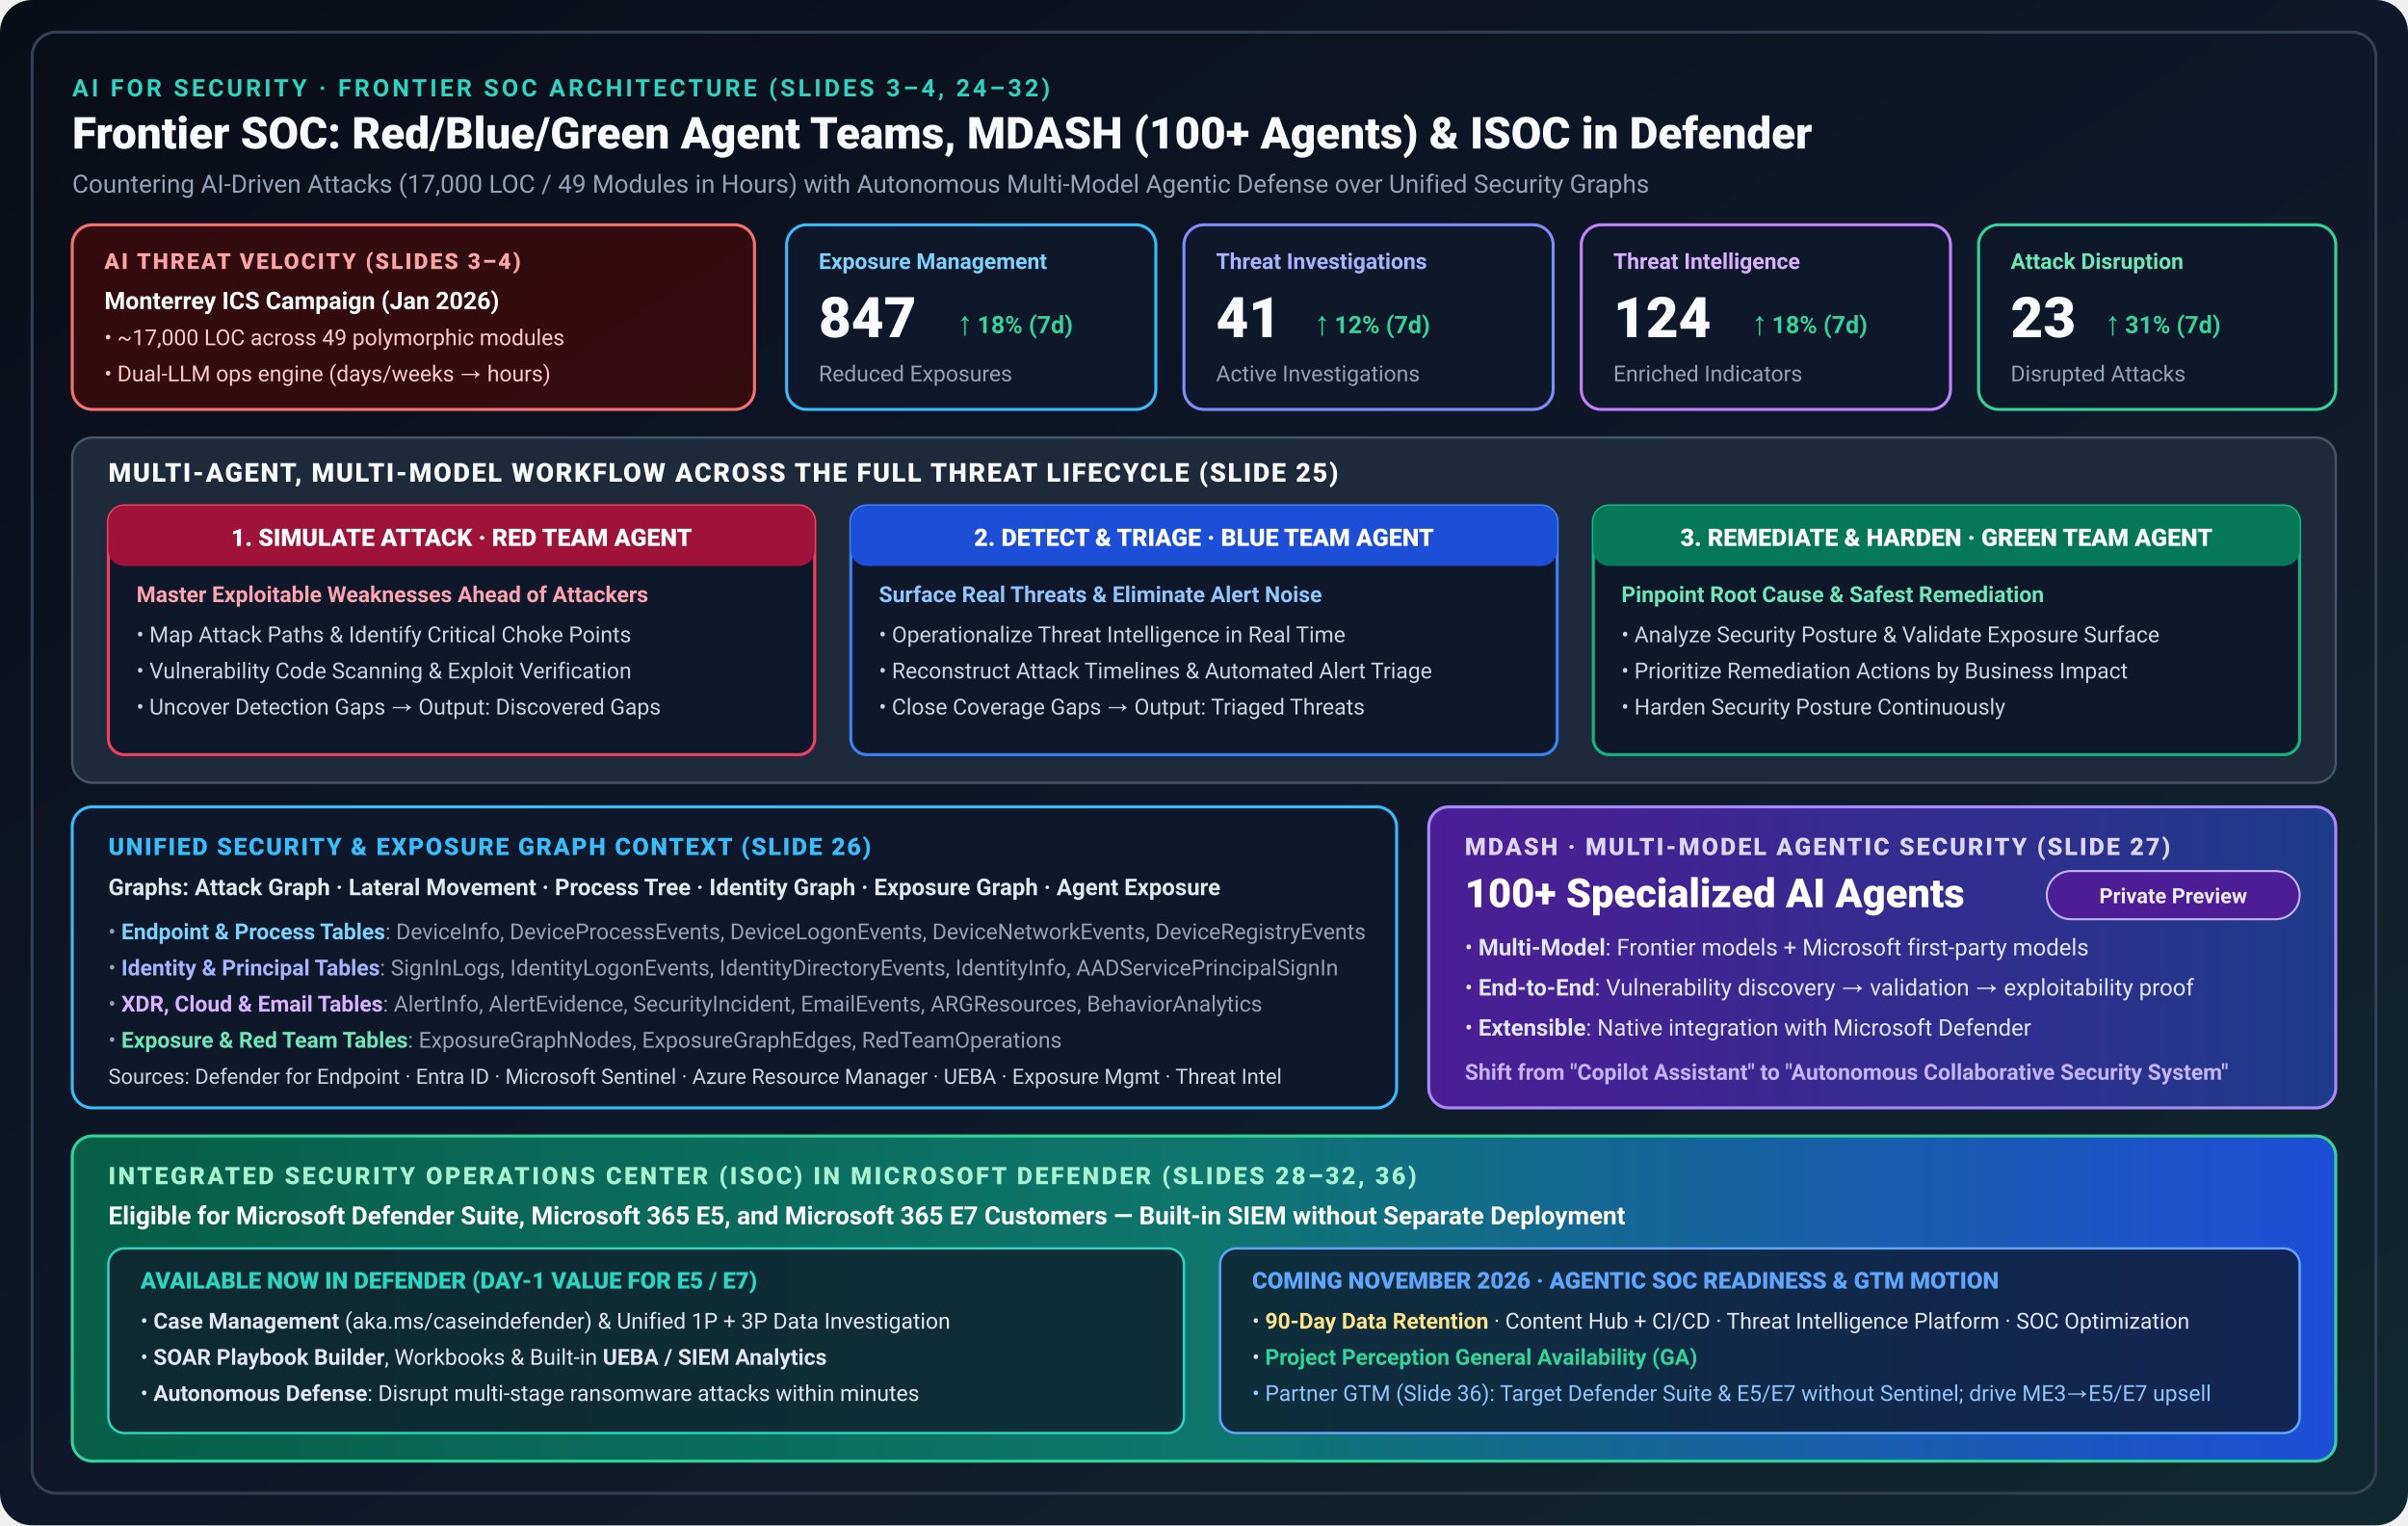
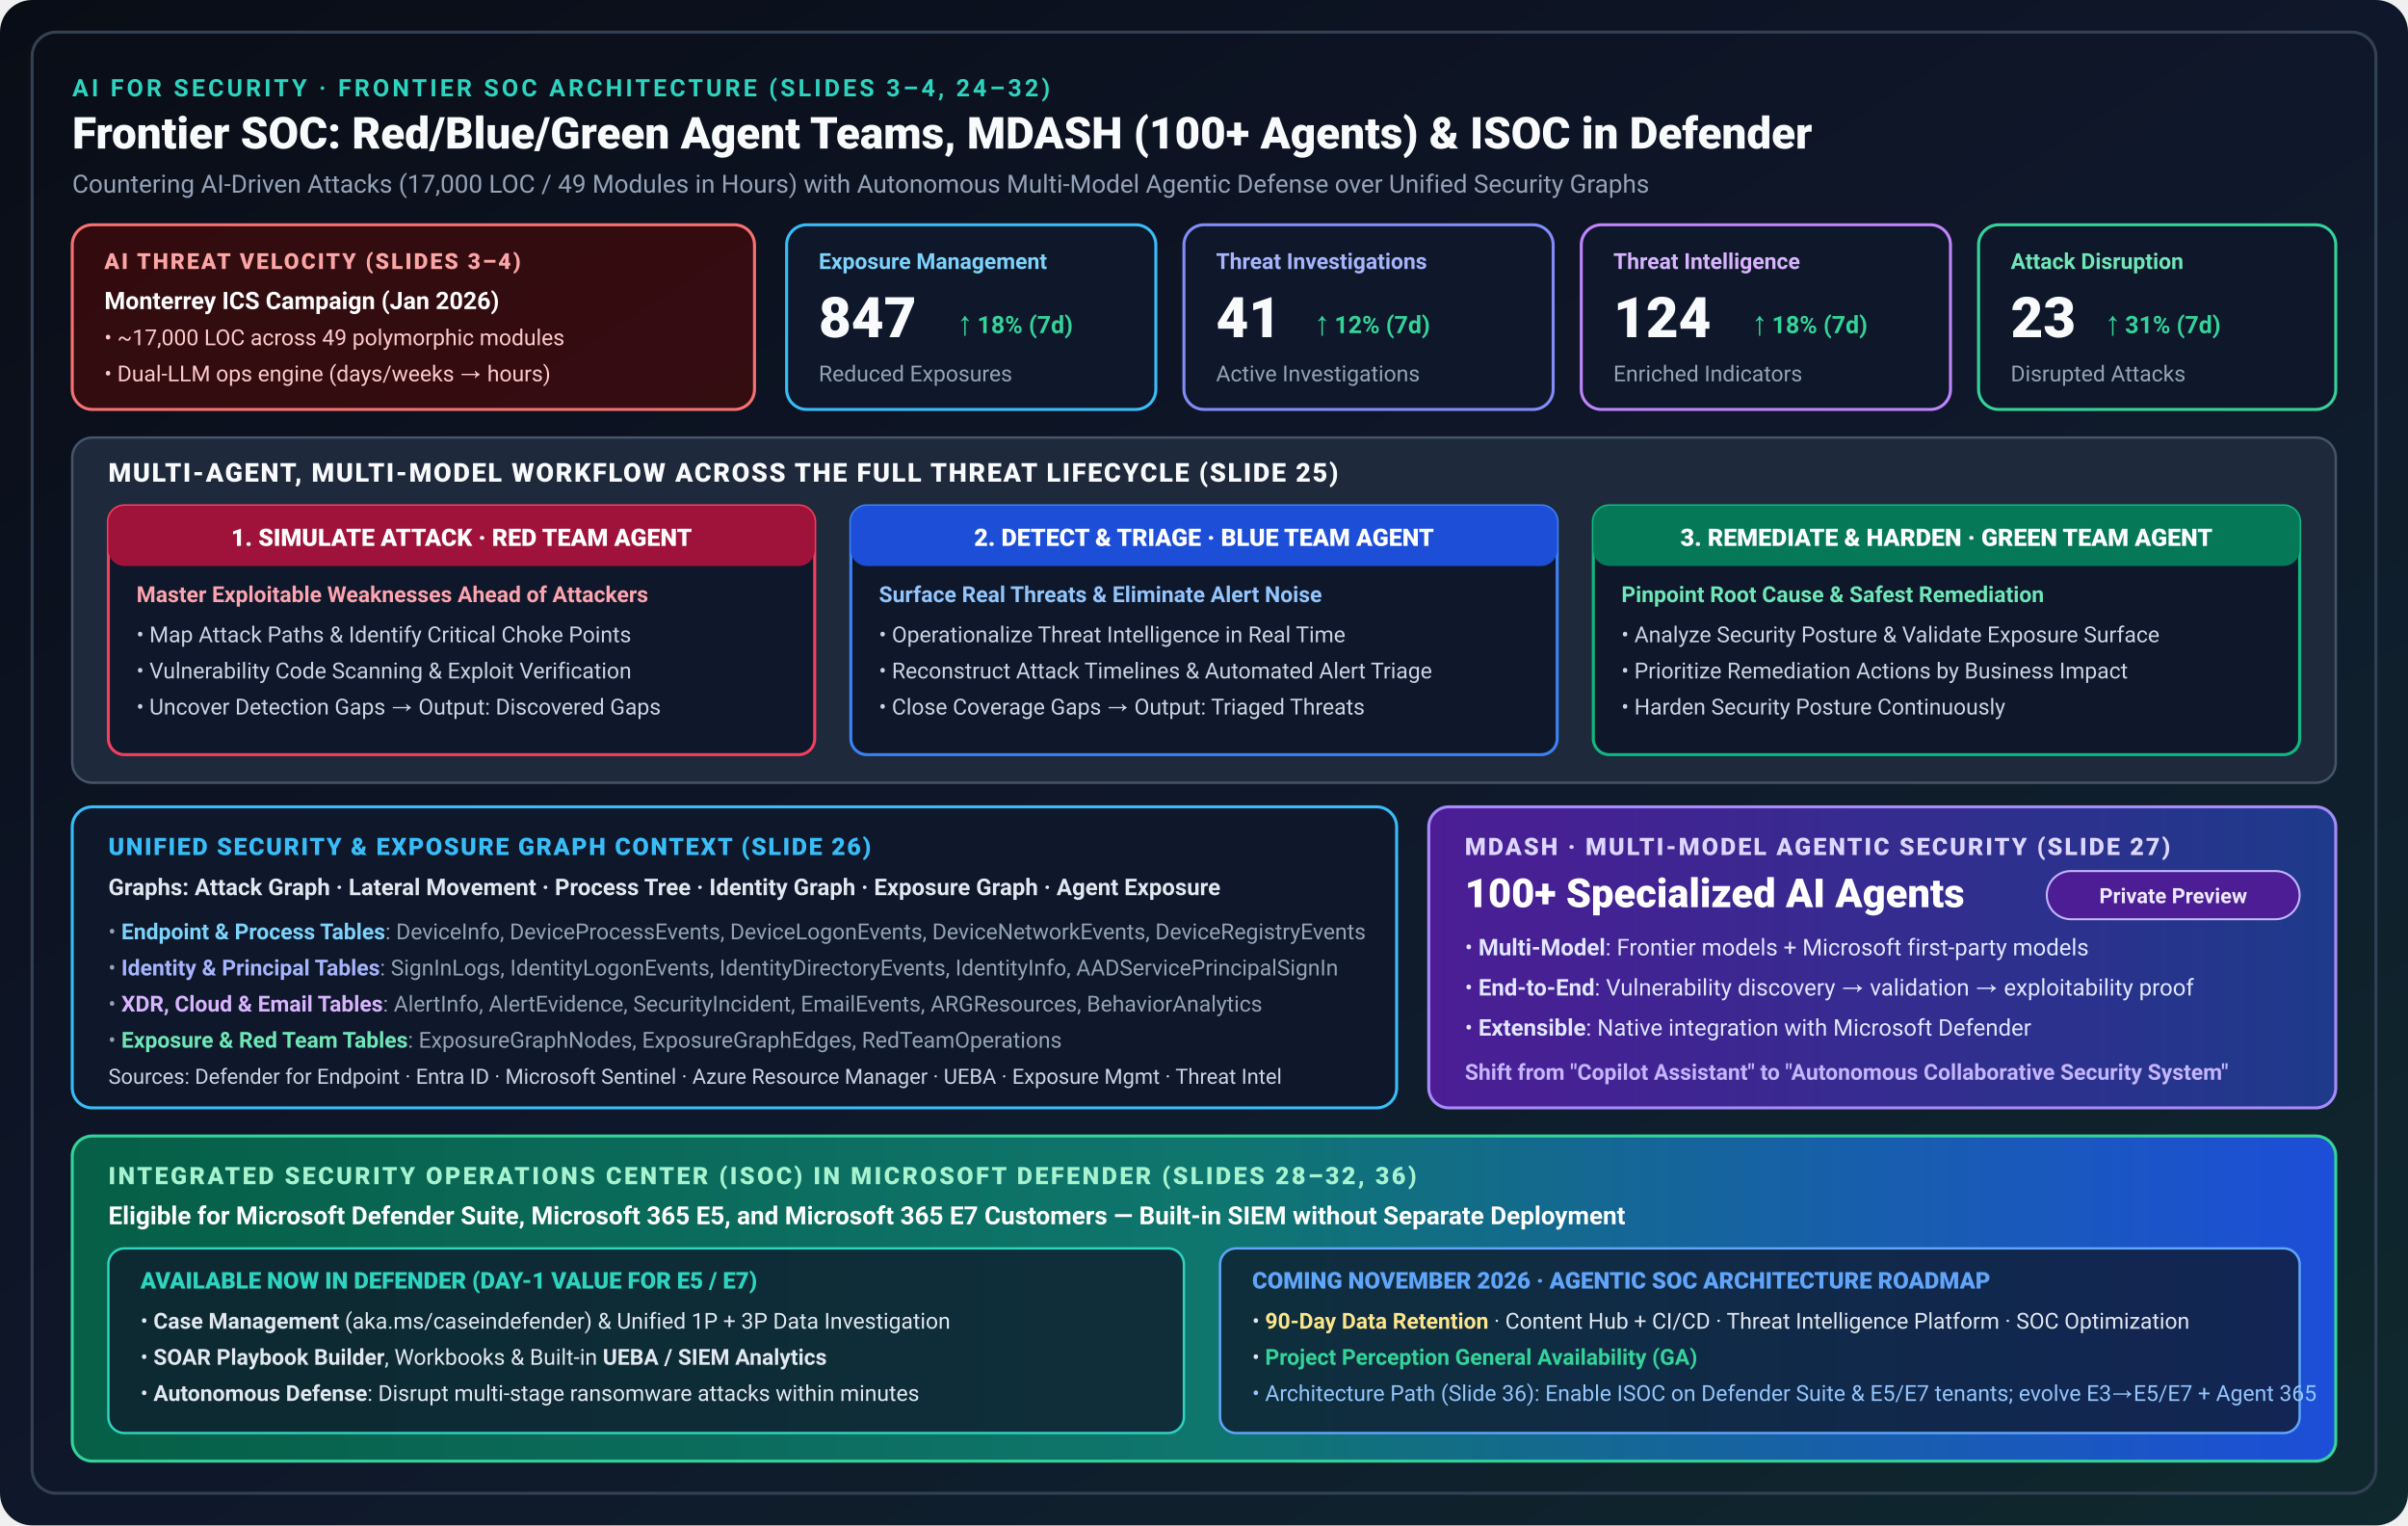
<svg xmlns="http://www.w3.org/2000/svg" viewBox="0 0 1200 760" width="1200" height="760" font-family="'Segoe UI', -apple-system, BlinkMacSystemFont, Roboto, Helvetica, Arial, sans-serif">
  <defs>
    <linearGradient id="bgSoc" x1="0" y1="0" x2="1" y2="1">
      <stop offset="0%" stop-color="#090D16" />
      <stop offset="50%" stop-color="#0F172A" />
      <stop offset="100%" stop-color="#0F292E" />
    </linearGradient>
    <linearGradient id="mdashGrad" x1="0" y1="0" x2="1" y2="0">
      <stop offset="0%" stop-color="#4C1D95" />
      <stop offset="100%" stop-color="#1E3A8A" />
    </linearGradient>
    <linearGradient id="isocBanner" x1="0" y1="0" x2="1" y2="0">
      <stop offset="0%" stop-color="#065F46" />
      <stop offset="50%" stop-color="#0F766E" />
      <stop offset="100%" stop-color="#1D4ED8" />
    </linearGradient>
  </defs>
  <rect width="1200" height="760" rx="16" fill="url(#bgSoc)" />
  <rect x="16" y="16" width="1168" height="728" rx="12" fill="none" stroke="#334155" stroke-width="1.5" />
  <text x="36" y="48" fill="#2DD4BF" font-size="12" font-weight="700" letter-spacing="1.5">AI FOR SECURITY · FRONTIER SOC ARCHITECTURE (SLIDES 3–4, 24–32)</text>
  <text x="36" y="74" fill="#F8FAFC" font-size="22" font-weight="800">Frontier SOC: Red/Blue/Green Agent Teams, MDASH (100+ Agents) &amp; ISOC in Defender</text>
  <text x="36" y="96" fill="#94A3B8" font-size="12.5">Countering AI-Driven Attacks (17,000 LOC / 49 Modules in Hours) with Autonomous Multi-Model Agentic Defense over Unified Security Graphs</text>
  <rect x="36" y="112" width="340" height="92" rx="10" fill="#450A0A" fill-opacity="0.7" stroke="#F87171" stroke-width="1.5" />
  <text x="52" y="134" fill="#FCA5A5" font-size="11" font-weight="800" letter-spacing="1">AI THREAT VELOCITY (SLIDES 3–4)</text>
  <text x="52" y="154" fill="#FFFFFF" font-size="12" font-weight="700">Monterrey ICS Campaign (Jan 2026)</text>
  <text x="52" y="172" fill="#FECACA" font-size="11">• ~17,000 LOC across 49 polymorphic modules</text>
  <text x="52" y="190" fill="#FECACA" font-size="11">• Dual-LLM ops engine (days/weeks → hours)</text>
  <rect x="392" y="112" width="184" height="92" rx="10" fill="#0F172A" stroke="#38BDF8" stroke-width="1.5" />
  <text x="408" y="134" fill="#7DD3FC" font-size="11" font-weight="700">Exposure Management</text>
  <text x="408" y="168" fill="#F8FAFC" font-size="28" font-weight="800">847</text>
  <text x="478" y="166" fill="#34D399" font-size="12" font-weight="700">↑ 18% (7d)</text>
  <text x="408" y="190" fill="#94A3B8" font-size="11">Reduced Exposures</text>
  <rect x="590" y="112" width="184" height="92" rx="10" fill="#0F172A" stroke="#818CF8" stroke-width="1.5" />
  <text x="606" y="134" fill="#A5B4FC" font-size="11" font-weight="700">Threat Investigations</text>
  <text x="606" y="168" fill="#F8FAFC" font-size="28" font-weight="800">41</text>
  <text x="656" y="166" fill="#34D399" font-size="12" font-weight="700">↑ 12% (7d)</text>
  <text x="606" y="190" fill="#94A3B8" font-size="11">Active Investigations</text>
  <rect x="788" y="112" width="184" height="92" rx="10" fill="#0F172A" stroke="#C084FC" stroke-width="1.5" />
  <text x="804" y="134" fill="#D8B4FE" font-size="11" font-weight="700">Threat Intelligence</text>
  <text x="804" y="168" fill="#F8FAFC" font-size="28" font-weight="800">124</text>
  <text x="874" y="166" fill="#34D399" font-size="12" font-weight="700">↑ 18% (7d)</text>
  <text x="804" y="190" fill="#94A3B8" font-size="11">Enriched Indicators</text>
  <rect x="986" y="112" width="178" height="92" rx="10" fill="#0F172A" stroke="#34D399" stroke-width="1.5" />
  <text x="1002" y="134" fill="#6EE7B7" font-size="11" font-weight="700">Attack Disruption</text>
  <text x="1002" y="168" fill="#F8FAFC" font-size="28" font-weight="800">23</text>
  <text x="1050" y="166" fill="#34D399" font-size="12" font-weight="700">↑ 31% (7d)</text>
  <text x="1002" y="190" fill="#94A3B8" font-size="11">Disrupted Attacks</text>
  <rect x="36" y="218" width="1128" height="172" rx="10" fill="#1E293B" stroke="#475569" stroke-width="1.2" />
  <text x="54" y="240" fill="#F8FAFC" font-size="13" font-weight="800" letter-spacing="0.8">MULTI-AGENT, MULTI-MODEL WORKFLOW ACROSS THE FULL THREAT LIFECYCLE (SLIDE 25)</text>
  <rect x="54" y="252" width="352" height="124" rx="8" fill="#0F172A" stroke="#F43F5E" stroke-width="1.5" />
  <rect x="54" y="252" width="352" height="30" rx="8" fill="#9F1239" />
  <text x="230" y="272" text-anchor="middle" fill="#FFFFFF" font-size="12" font-weight="800">1. SIMULATE ATTACK · RED TEAM AGENT</text>
  <text x="68" y="300" fill="#FDA4AF" font-size="11" font-weight="700">Master Exploitable Weaknesses Ahead of Attackers</text>
  <text x="68" y="320" fill="#CBD5E1" font-size="11">• Map Attack Paths &amp; Identify Critical Choke Points</text>
  <text x="68" y="338" fill="#CBD5E1" font-size="11">• Vulnerability Code Scanning &amp; Exploit Verification</text>
  <text x="68" y="356" fill="#CBD5E1" font-size="11">• Uncover Detection Gaps → Output: Discovered Gaps</text>
  <rect x="424" y="252" width="352" height="124" rx="8" fill="#0F172A" stroke="#3B82F6" stroke-width="1.5" />
  <rect x="424" y="252" width="352" height="30" rx="8" fill="#1D4ED8" />
  <text x="600" y="272" text-anchor="middle" fill="#FFFFFF" font-size="12" font-weight="800">2. DETECT &amp; TRIAGE · BLUE TEAM AGENT</text>
  <text x="438" y="300" fill="#93C5FD" font-size="11" font-weight="700">Surface Real Threats &amp; Eliminate Alert Noise</text>
  <text x="438" y="320" fill="#CBD5E1" font-size="11">• Operationalize Threat Intelligence in Real Time</text>
  <text x="438" y="338" fill="#CBD5E1" font-size="11">• Reconstruct Attack Timelines &amp; Automated Alert Triage</text>
  <text x="438" y="356" fill="#CBD5E1" font-size="11">• Close Coverage Gaps → Output: Triaged Threats</text>
  <rect x="794" y="252" width="352" height="124" rx="8" fill="#0F172A" stroke="#10B981" stroke-width="1.5" />
  <rect x="794" y="252" width="352" height="30" rx="8" fill="#047857" />
  <text x="970" y="272" text-anchor="middle" fill="#FFFFFF" font-size="12" font-weight="800">3. REMEDIATE &amp; HARDEN · GREEN TEAM AGENT</text>
  <text x="808" y="300" fill="#6EE7B7" font-size="11" font-weight="700">Pinpoint Root Cause &amp; Safest Remediation</text>
  <text x="808" y="320" fill="#CBD5E1" font-size="11">• Analyze Security Posture &amp; Validate Exposure Surface</text>
  <text x="808" y="338" fill="#CBD5E1" font-size="11">• Prioritize Remediation Actions by Business Impact</text>
  <text x="808" y="356" fill="#CBD5E1" font-size="11">• Harden Security Posture Continuously</text>
  <rect x="36" y="402" width="660" height="150" rx="10" fill="#0F172A" stroke="#38BDF8" stroke-width="1.5" />
  <text x="54" y="426" fill="#38BDF8" font-size="12" font-weight="800" letter-spacing="0.8">UNIFIED SECURITY &amp; EXPOSURE GRAPH CONTEXT (SLIDE 26)</text>
  <text x="54" y="446" fill="#E2E8F0" font-size="11.5" font-weight="600">Graphs: Attack Graph · Lateral Movement · Process Tree · Identity Graph · Exposure Graph · Agent Exposure</text>
  <text x="54" y="468" fill="#94A3B8" font-size="11">• <tspan fill="#7DD3FC" font-weight="600">Endpoint &amp; Process Tables</tspan>: DeviceInfo, DeviceProcessEvents, DeviceLogonEvents, DeviceNetworkEvents, DeviceRegistryEvents</text>
  <text x="54" y="486" fill="#94A3B8" font-size="11">• <tspan fill="#A5B4FC" font-weight="600">Identity &amp; Principal Tables</tspan>: SignInLogs, IdentityLogonEvents, IdentityDirectoryEvents, IdentityInfo, AADServicePrincipalSignIn</text>
  <text x="54" y="504" fill="#94A3B8" font-size="11">• <tspan fill="#D8B4FE" font-weight="600">XDR, Cloud &amp; Email Tables</tspan>: AlertInfo, AlertEvidence, SecurityIncident, EmailEvents, ARGResources, BehaviorAnalytics</text>
  <text x="54" y="522" fill="#94A3B8" font-size="11">• <tspan fill="#6EE7B7" font-weight="600">Exposure &amp; Red Team Tables</tspan>: ExposureGraphNodes, ExposureGraphEdges, RedTeamOperations</text>
  <text x="54" y="540" fill="#CBD5E1" font-size="10.5">Sources: Defender for Endpoint · Entra ID · Microsoft Sentinel · Azure Resource Manager · UEBA · Exposure Mgmt · Threat Intel</text>
  <rect x="712" y="402" width="452" height="150" rx="10" fill="url(#mdashGrad)" stroke="#A78BFA" stroke-width="1.5" />
  <text x="730" y="426" fill="#DDD6FE" font-size="12" font-weight="800" letter-spacing="1">MDASH · MULTI-MODEL AGENTIC SECURITY (SLIDE 27)</text>
  <text x="730" y="452" fill="#FFFFFF" font-size="20" font-weight="800">100+ Specialized AI Agents</text>
  <rect x="1020" y="434" width="126" height="24" rx="12" fill="#4C1D95" stroke="#C4B5FD" stroke-width="1" />
  <text x="1083" y="450" text-anchor="middle" fill="#EDE9FE" font-size="10.5" font-weight="700">Private Preview</text>
  <text x="730" y="476" fill="#E0E7FF" font-size="11.5">• <tspan font-weight="700">Multi-Model</tspan>: Frontier models + Microsoft first-party models</text>
  <text x="730" y="496" fill="#E0E7FF" font-size="11.5">• <tspan font-weight="700">End-to-End</tspan>: Vulnerability discovery → validation → exploitability proof</text>
  <text x="730" y="516" fill="#E0E7FF" font-size="11.5">• <tspan font-weight="700">Extensible</tspan>: Native integration with Microsoft Defender</text>
  <text x="730" y="538" fill="#C4B5FD" font-size="11" font-weight="700">Shift from "Copilot Assistant" to "Autonomous Collaborative Security System"</text>
  <rect x="36" y="566" width="1128" height="162" rx="10" fill="url(#isocBanner)" stroke="#34D399" stroke-width="1.5" />
  <text x="54" y="590" fill="#A7F3D0" font-size="12" font-weight="800" letter-spacing="1.2">INTEGRATED SECURITY OPERATIONS CENTER (ISOC) IN MICROSOFT DEFENDER (SLIDES 28–32, 36)</text>
  <text x="54" y="610" fill="#FFFFFF" font-size="12.5" font-weight="700">Eligible for Microsoft Defender Suite, Microsoft 365 E5, and Microsoft 365 E7 Customers — Built-in SIEM without Separate Deployment</text>
  <rect x="54" y="622" width="536" height="92" rx="8" fill="#0F172A" fill-opacity="0.75" stroke="#2DD4BF" stroke-width="1.2" />
  <text x="70" y="642" fill="#2DD4BF" font-size="11.5" font-weight="800">AVAILABLE NOW IN DEFENDER (DAY-1 VALUE FOR E5 / E7)</text>
  <text x="70" y="662" fill="#E2E8F0" font-size="11">• <tspan font-weight="700">Case Management</tspan> (aka.ms/caseindefender) &amp; Unified 1P + 3P Data Investigation</text>
  <text x="70" y="680" fill="#E2E8F0" font-size="11">• <tspan font-weight="700">SOAR Playbook Builder</tspan>, Workbooks &amp; Built-in <tspan font-weight="700">UEBA / SIEM Analytics</tspan>
  </text>
  <text x="70" y="698" fill="#E2E8F0" font-size="11">• <tspan font-weight="700">Autonomous Defense</tspan>: Disrupt multi-stage ransomware attacks within minutes</text>
  <rect x="608" y="622" width="538" height="92" rx="8" fill="#0F172A" fill-opacity="0.75" stroke="#60A5FA" stroke-width="1.2" />
-   <text x="624" y="642" fill="#60A5FA" font-size="11.5" font-weight="800">COMING NOVEMBER 2026 · AGENTIC SOC READINESS &amp; GTM MOTION</text>
+   <text x="624" y="642" fill="#60A5FA" font-size="11.5" font-weight="800">COMING NOVEMBER 2026 · AGENTIC SOC ARCHITECTURE ROADMAP</text>
  <text x="624" y="662" fill="#E2E8F0" font-size="11">• <tspan font-weight="700" fill="#FDE68A">90-Day Data Retention</tspan> · Content Hub + CI/CD · Threat Intelligence Platform · SOC Optimization</text>
  <text x="624" y="680" fill="#E2E8F0" font-size="11">• <tspan font-weight="700" fill="#34D399">Project Perception General Availability (GA)</tspan>
  </text>
-   <text x="624" y="698" fill="#93C5FD" font-size="11">• Partner GTM (Slide 36): Target Defender Suite &amp; E5/E7 without Sentinel; drive ME3→E5/E7 upsell</text>
+   <text x="624" y="698" fill="#93C5FD" font-size="11">• Architecture Path (Slide 36): Enable ISOC on Defender Suite &amp; E5/E7 tenants; evolve E3→E5/E7 + Agent 365</text>
</svg>
